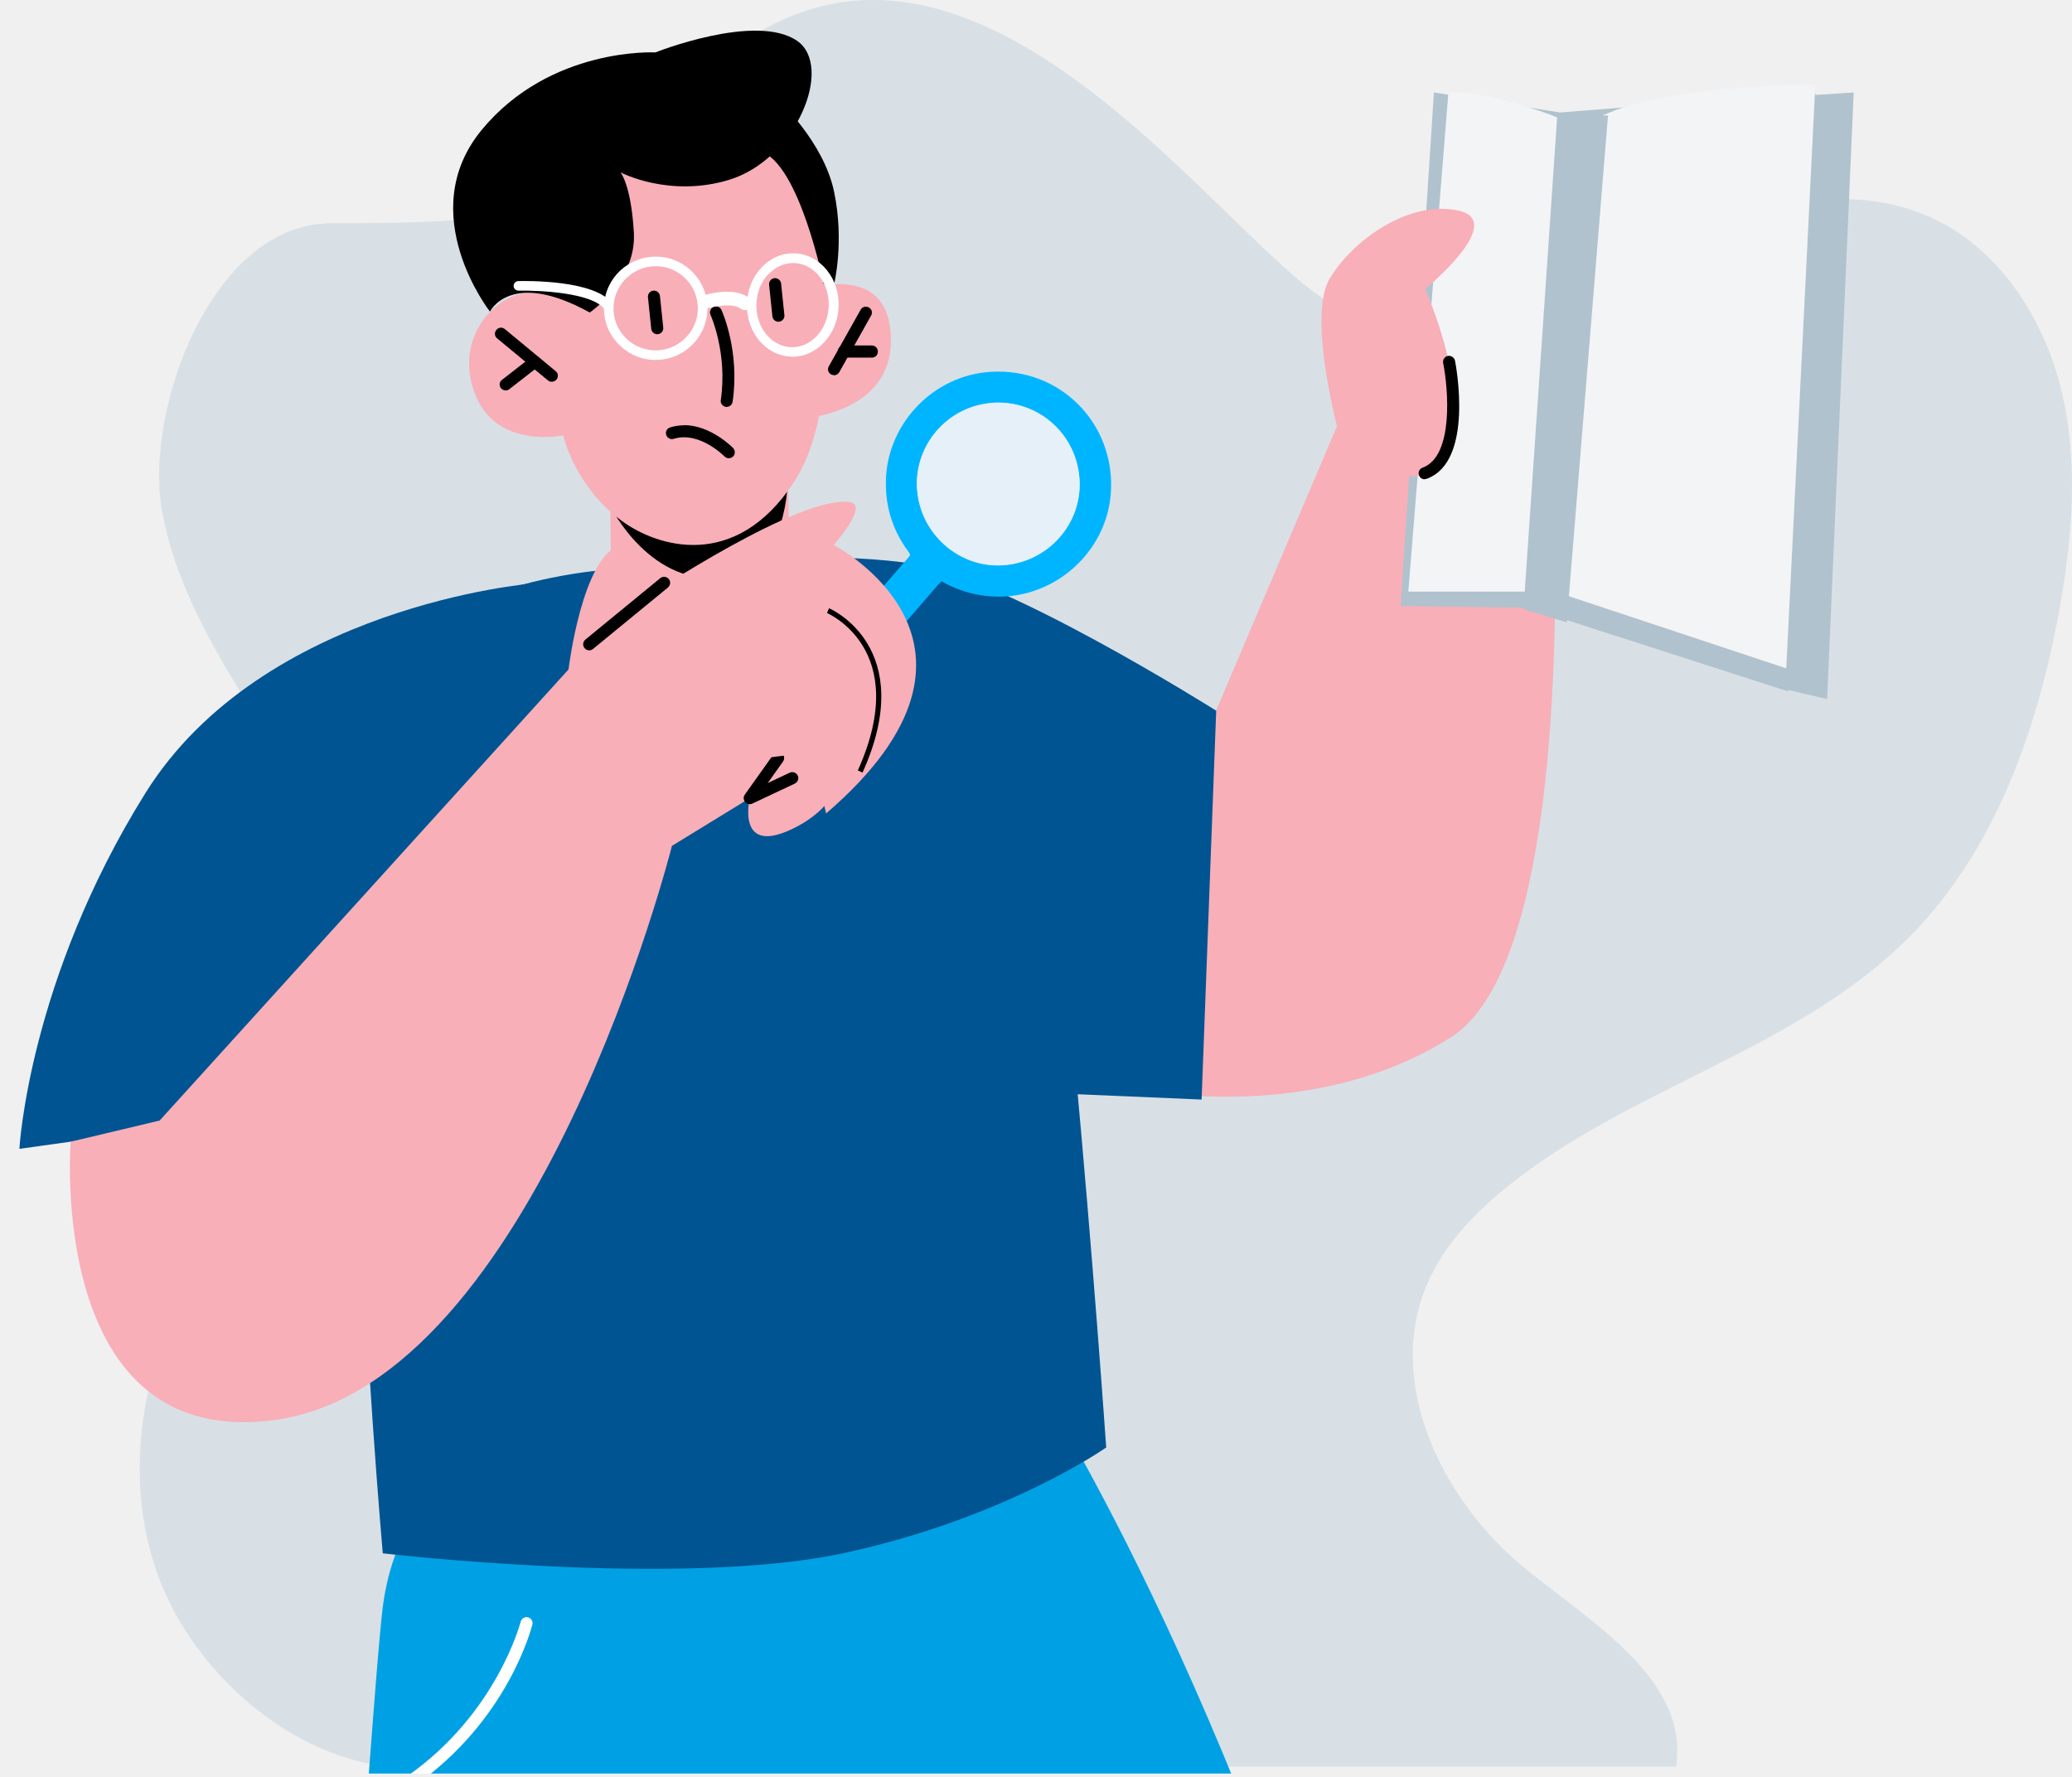
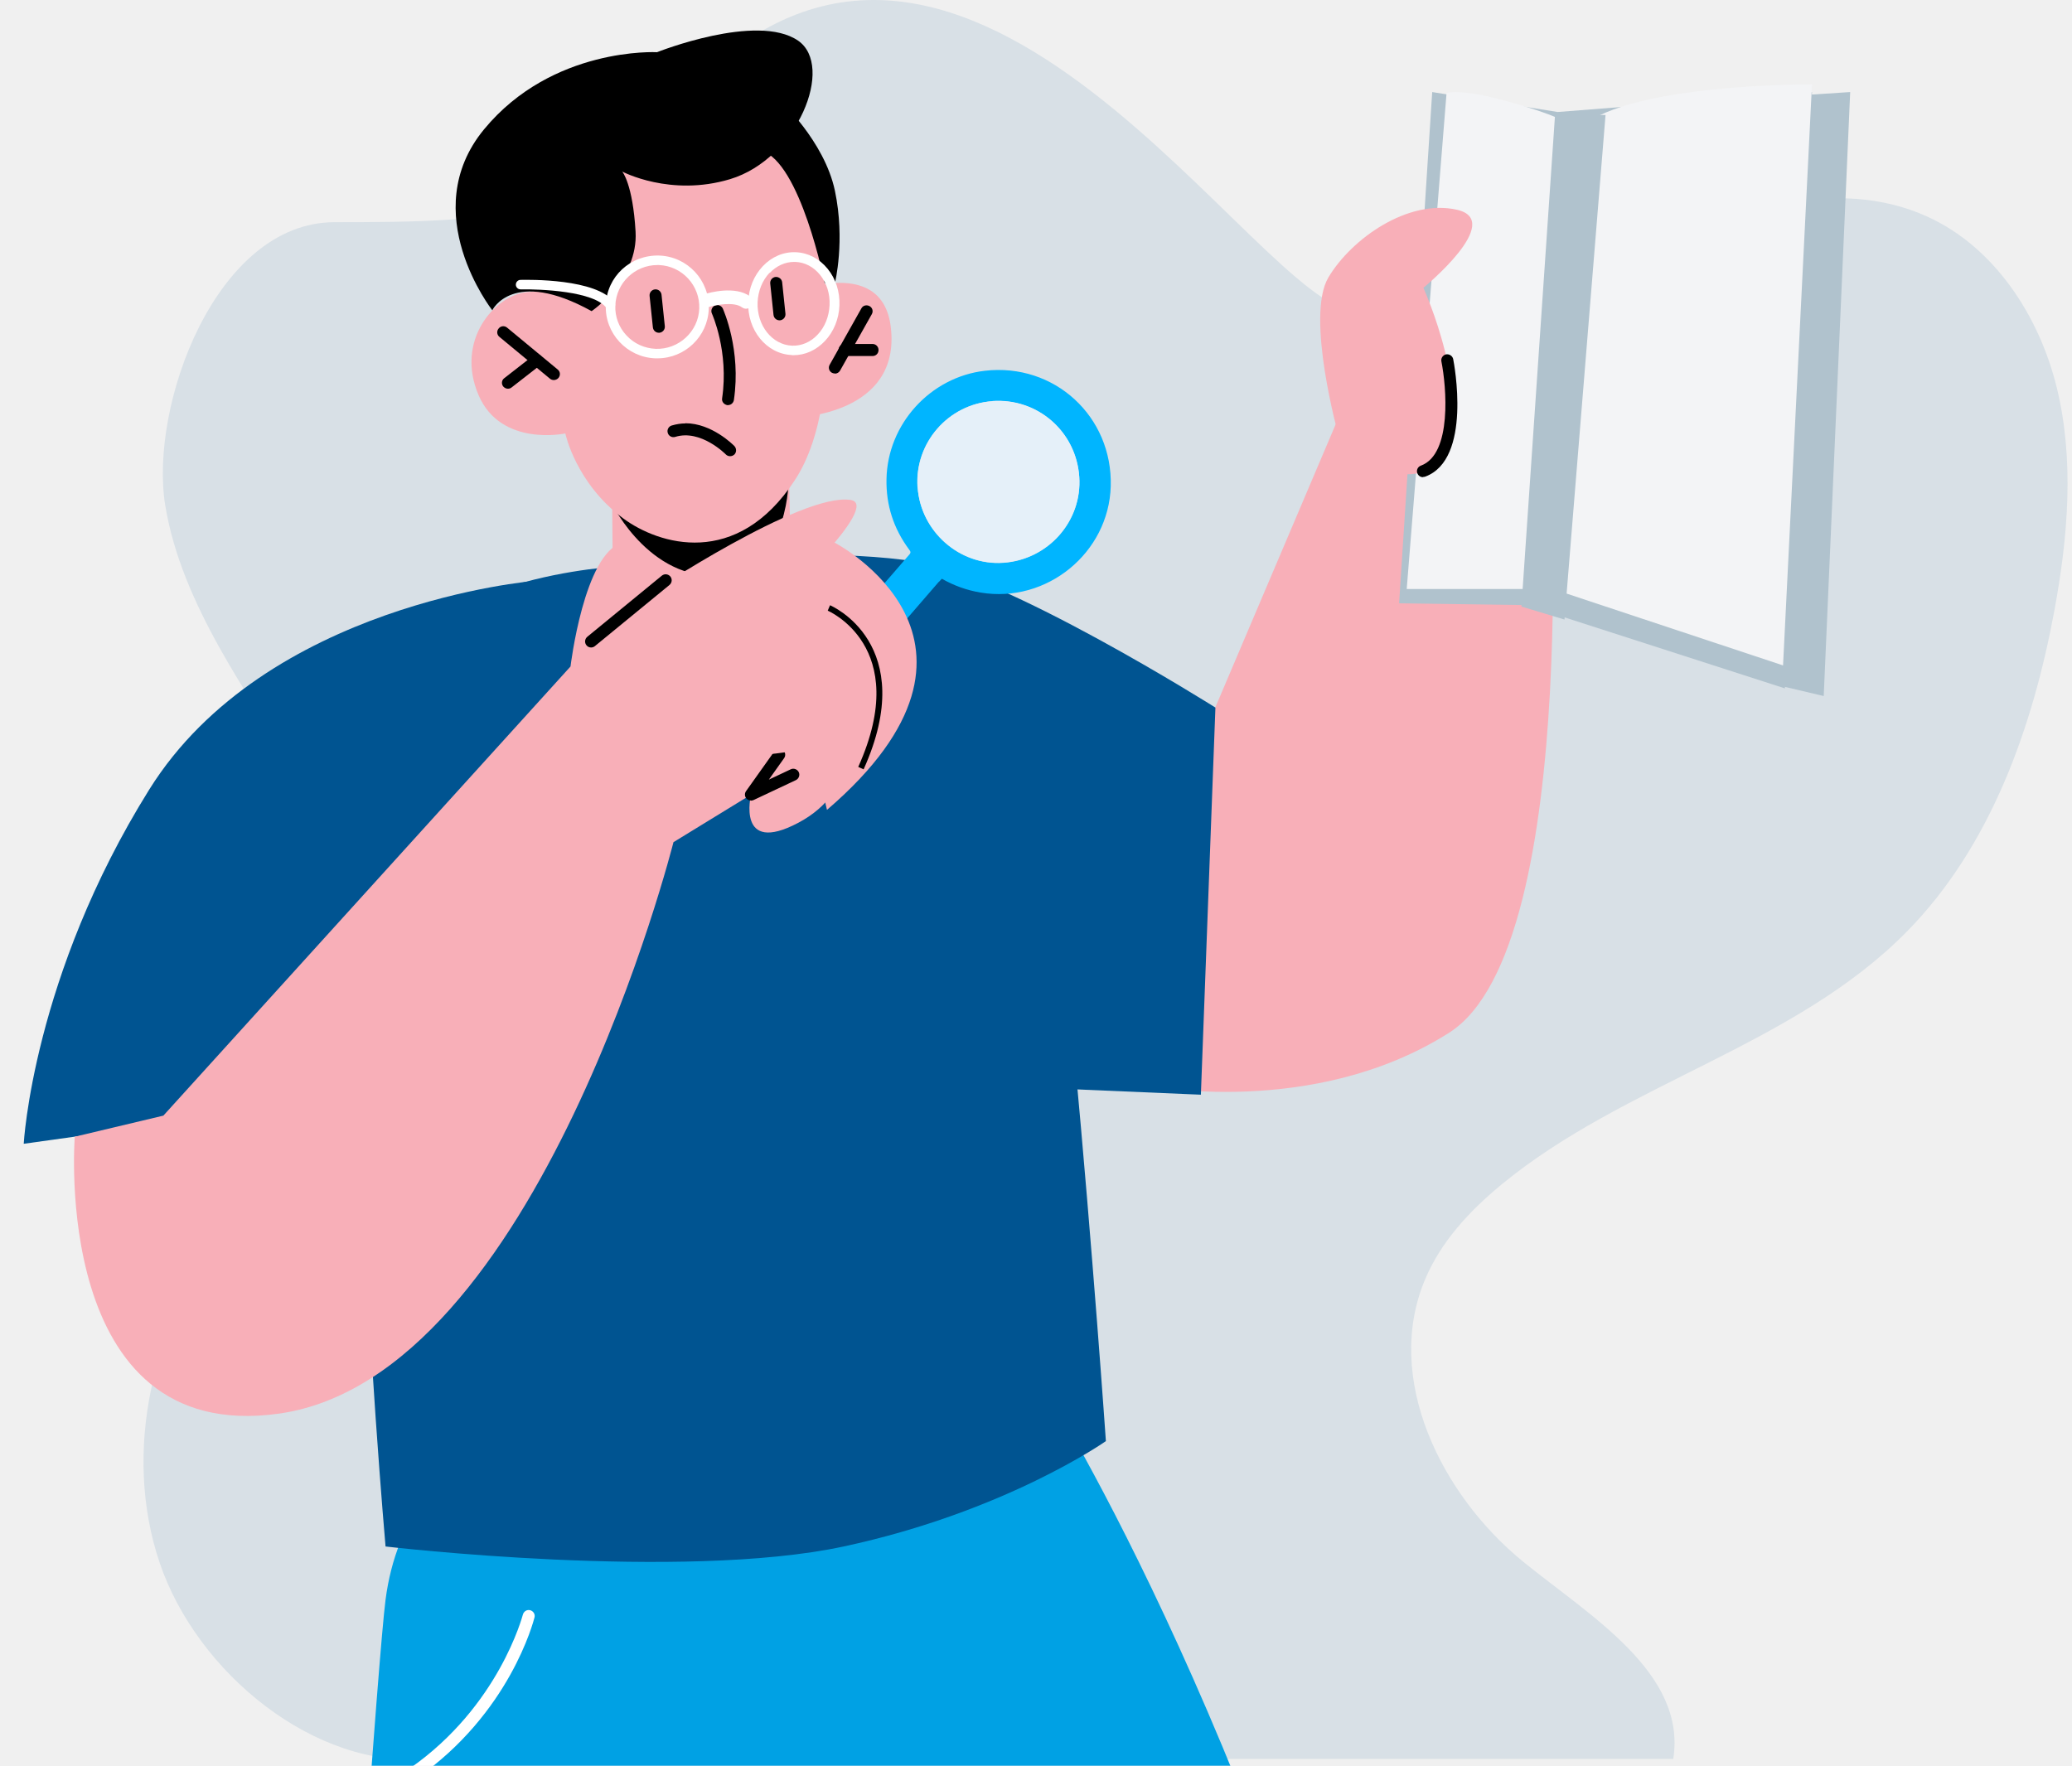
- <svg xmlns="http://www.w3.org/2000/svg" width="400" height="343" viewBox="0 0 400 343" fill="none">
-   <path d="M82.314 341.049H323.556C326.166 324.377 307.456 313.375 294.517 302.86C278.528 289.868 267.353 267.225 275.44 248.074C278.528 240.714 284.115 234.743 290.217 229.712C314.22 209.922 347.044 202.825 368.879 180.595C385.052 164.148 393.249 141.13 397.476 118.224C400.086 104.03 401.336 89.234 397.917 75.191C394.499 61.184 385.787 47.929 372.885 42.033C355.058 33.885 334.363 41.057 316.388 48.905C298.414 56.753 278.785 65.427 260.002 59.945C239.197 53.862 181.744 -42.681 128.225 22.507C112.015 42.259 96.135 43.085 64.009 43.085C40.962 43.085 28.023 78.796 31.184 98.021C34.345 117.247 47.394 134.859 57.687 151.268C65.222 163.247 73.823 176.014 73.015 190.246C71.912 209.96 53.901 223.366 42.138 239.062C28.685 257.011 22.877 281.607 30.081 302.973C37.286 324.339 60.296 343.227 82.314 341.049Z" fill="#D8E0E6" />
-   <mask id="mask0_5519_52531" style="mask-type:alpha" maskUnits="userSpaceOnUse" x="0" y="0" width="390" height="343">
-     <path d="M0 0.008H389.653V342.374H0V0.008Z" fill="#D9D9D9" />
+ <svg xmlns="http://www.w3.org/2000/svg" width="352" height="300" viewBox="0 0 352 300" fill="none">
+   <path d="M72.878 298.839H284.262C286.549 284.23 270.155 274.59 258.818 265.377C244.807 253.992 235.016 234.152 242.102 217.371C244.807 210.922 249.703 205.69 255.049 201.281C276.082 183.941 304.844 177.723 323.976 158.244C338.147 143.832 345.33 123.663 349.034 103.592C351.321 91.154 352.416 78.19 349.42 65.885C346.425 53.612 338.791 41.997 327.486 36.831C311.865 29.691 293.732 35.976 277.982 42.852C262.232 49.729 245.033 57.33 228.574 52.526C210.344 47.196 160.002 -37.399 113.107 19.721C98.903 37.029 84.989 37.752 56.838 37.752C36.644 37.752 25.306 69.043 28.076 85.89C30.846 102.736 42.28 118.168 51.298 132.547C57.901 143.043 65.438 154.23 64.729 166.7C63.763 183.974 47.981 195.721 37.674 209.474C25.886 225.202 20.797 246.754 27.11 265.475C33.423 284.197 53.585 300.748 72.878 298.839Z" fill="#D8E0E6" />
+   <mask id="mask0_5519_52531" style="mask-type:alpha" maskUnits="userSpaceOnUse" x="0" y="0" width="343" height="300">
+     <path d="M0.752 0.008H342.179V300.001H0.752V0.008Z" fill="#D9D9D9" />
  </mask>
  <g mask="url(#mask0_5519_52531)">
-     <path d="M302.653 36.746C304.029 39.225 311.778 59.992 302.418 80.927C293.059 101.862 269.877 87.291 269.877 87.291V48.637L302.653 36.746Z" fill="#F48462" />
-     <path d="M221.336 210.453C221.336 210.453 253.71 217.018 280.112 200.237C306.514 183.456 299.369 80.926 299.369 80.926H258.675L234.755 137.198L221.303 210.487L221.336 210.453Z" fill="#F8AFB8" />
-     <path d="M202.08 269.837C202.08 269.837 246.665 340.379 273.101 453.292C297.222 556.291 302.422 641.47 302.422 641.47H198.121C198.121 641.47 186.514 557.497 183.427 524.269C180.341 491.042 170.042 446.56 170.042 446.56C170.042 446.56 155.717 638.221 152.328 641.47C148.94 644.72 49.068 642.174 50.141 637.786C51.215 633.398 71.176 331.167 73.893 310.199C82.213 245.787 202.08 269.837 202.08 269.837Z" fill="#00A1E4" />
-     <path d="M123.912 109.571C123.912 109.571 93.149 109.471 76.543 125.616C59.936 141.761 73.892 299.86 73.892 299.86C73.892 299.86 131.293 306.592 162.694 299.86C194.095 293.127 213.552 279.428 213.552 279.428C213.552 279.428 203.421 132.784 194.766 117.242C186.144 101.7 123.912 109.571 123.912 109.571Z" fill="#005491" />
-     <path d="M117.84 98.281L118.008 118.144C118.008 118.144 125.589 124.408 135.218 124.408C148.201 124.408 152.595 114.393 152.595 114.393L152.092 91.113L117.84 98.281Z" fill="#F8AFB8" />
-     <path d="M117.84 97.747C117.84 97.747 125.69 113.825 140.351 111.38C152.193 109.403 152.059 92.723 152.059 92.723L117.807 97.747H117.84Z" fill="black" />
-     <path d="M157.056 40.5C157.056 40.5 164.537 75.939 153.232 93.122C141.96 110.339 126.83 105.582 119.986 100.524C110.76 93.691 108.747 84.044 108.747 84.044C108.747 84.044 96.301 86.724 91.94 76.642C87.377 66.024 95.026 57.282 101.266 56.645C107.506 56.042 108.244 57.148 108.244 57.148L106.231 45.759C106.231 45.759 143.536 2.952 157.056 40.5Z" fill="#F8AFB8" />
-     <path d="M151.326 57.243C151.326 57.243 170.147 48.835 171.857 63.473C173.837 80.422 153.54 80.924 153.54 80.924L151.326 57.243Z" fill="#F8AFB8" />
-     <path d="M161.017 72.414C160.816 72.414 160.648 72.381 160.447 72.28C159.876 71.979 159.675 71.275 160.01 70.706L166.15 59.786C166.452 59.217 167.156 59.049 167.726 59.351C168.297 59.652 168.498 60.356 168.163 60.925L162.023 71.845C161.822 72.213 161.419 72.448 161.017 72.448V72.414Z" fill="black" />
-     <path d="M106.502 73.692C106.234 73.692 105.966 73.591 105.764 73.424L95.968 65.318C95.465 64.916 95.398 64.179 95.834 63.677C96.237 63.174 96.975 63.107 97.478 63.543L107.274 71.649C107.777 72.05 107.844 72.787 107.408 73.29C107.173 73.558 106.838 73.692 106.502 73.692Z" fill="black" />
-     <path d="M97.613 75.371C97.278 75.371 96.942 75.203 96.707 74.935C96.305 74.433 96.406 73.696 96.909 73.327L102.545 68.939C103.048 68.537 103.786 68.638 104.155 69.14C104.558 69.643 104.457 70.38 103.954 70.748L98.318 75.136C98.116 75.304 97.848 75.371 97.613 75.371Z" fill="black" />
-     <path d="M168.3 69.036H162.899C162.261 69.036 161.725 68.534 161.725 67.864C161.725 67.194 162.228 66.691 162.899 66.691H168.3C168.937 66.691 169.474 67.194 169.474 67.864C169.474 68.534 168.971 69.036 168.3 69.036Z" fill="black" />
-     <path d="M126.865 64.515C126.294 64.515 125.791 64.08 125.724 63.477L125.086 57.381C125.019 56.744 125.489 56.175 126.126 56.108C126.764 56.041 127.334 56.51 127.401 57.146L128.039 63.242C128.106 63.879 127.636 64.448 126.999 64.515C126.965 64.515 126.932 64.515 126.865 64.515Z" fill="black" />
-     <path d="M150.253 62.105C149.683 62.105 149.18 61.669 149.113 61.066L148.475 54.97C148.408 54.334 148.878 53.764 149.515 53.697C150.153 53.664 150.723 54.099 150.79 54.736L151.427 60.832C151.494 61.468 151.025 62.038 150.387 62.105C150.354 62.105 150.32 62.105 150.253 62.105Z" fill="black" />
-     <path d="M140.287 78.58C139.482 78.479 139.046 77.876 139.146 77.24C140.488 68.163 137.201 60.861 137.167 60.794C136.899 60.224 137.167 59.521 137.737 59.253C138.308 58.985 139.012 59.253 139.281 59.822C139.415 60.157 142.87 67.828 141.428 77.575C141.327 78.144 140.857 78.546 140.287 78.546V78.58Z" fill="black" />
-     <path d="M113.846 60.328C113.846 60.328 122.904 54.198 122.368 44.92C121.831 35.642 119.784 33.264 119.784 33.264C119.784 33.264 129.111 38.221 140.685 34.737C153.802 30.785 161.015 12.798 153.869 7.874C145.885 2.414 126.528 10.118 126.528 10.118C126.528 10.118 106.231 9.013 92.98 25.091C79.728 41.202 94.59 60.16 94.59 60.16C94.59 60.16 98.515 51.853 113.846 60.328Z" fill="black" />
-     <path d="M132.032 82.066C137.165 82.066 141.325 86.287 141.526 86.488C141.962 86.957 141.962 87.694 141.526 88.129C141.056 88.565 140.318 88.565 139.882 88.129C139.849 88.096 135.018 83.172 130.053 84.713C129.449 84.913 128.778 84.545 128.61 83.942C128.409 83.339 128.778 82.669 129.382 82.502C130.287 82.234 131.193 82.1 132.032 82.1V82.066Z" fill="black" />
-     <path d="M150.244 19.324C150.244 19.324 158.966 27.296 161.013 36.976C163.059 46.69 161.013 54.897 161.013 54.897H159.033C159.033 54.897 154.337 31.349 146.721 29.205C139.106 27.062 150.21 19.324 150.21 19.324H150.244Z" fill="black" />
-     <path d="M102.677 112.648C102.677 112.648 50.644 116.936 28.066 153.111C5.489 189.286 3.744 221.777 3.744 221.777L84.863 210.456L102.711 112.648H102.677Z" fill="#005491" />
-     <path d="M189.565 210.451L231.97 212.26L234.788 137.196C234.788 137.196 193.155 110.935 176.28 108.892C159.406 106.882 189.565 210.451 189.565 210.451Z" fill="#005491" />
-     <path d="M276.818 17.848L270.4 116.984L295.1 117.328L345.202 133.474L350.45 17.848L301.15 21.712L276.818 17.848Z" fill="#B0C2CD" />
-     <path d="M350.27 18.341L357.857 17.848L352.726 134.957L344.516 133.021L350.27 18.341Z" fill="#B0C2CD" />
-     <path d="M305.697 24.595L301.531 114.648L344.839 129.021L350.45 16.36C350.45 16.36 315.676 16.131 305.697 24.595Z" fill="#F3F4F6" />
-     <path d="M303.007 23.855C303.007 23.855 300.99 22.292 291.425 19.66C281.825 16.991 279.599 18.059 279.599 18.059L271.877 114.203H296.677L303.007 23.855Z" fill="#F3F4F6" />
-     <path d="M258.671 84.475C258.671 84.475 252.196 61.329 256.692 53.793C261.187 46.256 272.124 38.552 281.584 40.662C291.045 42.773 275.11 55.803 275.11 55.803C275.11 55.803 285.073 77.742 278.599 88.126C272.124 98.509 258.671 84.508 258.671 84.508V84.475Z" fill="#F8AFB8" />
-     <path d="M13.641 220.403C13.641 220.403 8.877 280.326 53.228 274.096C103.583 267.028 129.717 163.293 129.717 163.293L144.746 154.081C144.746 154.081 141.861 165.905 153.905 159.541C165.949 153.177 163.533 141.219 163.533 141.219L149.443 117.169C149.443 117.169 170.209 97.909 164.07 96.938C154.576 95.43 125.02 115.126 125.02 115.126C125.02 115.126 126.631 103.268 119.787 105.211C112.373 107.321 109.756 129.228 109.756 129.228L30.818 216.316L13.641 220.403Z" fill="#F8AFB8" />
-     <path d="M144.75 155.221C144.415 155.221 144.079 155.087 143.844 154.819C143.509 154.417 143.475 153.848 143.777 153.412L149.279 145.675C149.648 145.139 150.353 145.038 150.889 145.407C151.426 145.775 151.527 146.512 151.158 147.014L148.206 151.168L152.466 149.158C153.037 148.89 153.741 149.158 154.009 149.728C154.278 150.297 154.009 151 153.439 151.268L145.186 155.154C145.186 155.154 144.851 155.254 144.683 155.254L144.75 155.221Z" fill="black" />
-     <path d="M113.747 125.543C113.412 125.543 113.076 125.409 112.842 125.107C112.439 124.605 112.506 123.902 113.009 123.466L127.468 111.609C127.972 111.207 128.676 111.274 129.112 111.776C129.515 112.279 129.448 112.982 128.945 113.418L114.485 125.275C114.284 125.442 114.016 125.543 113.747 125.543Z" fill="black" />
-     <path d="M144.074 121.927C143.705 121.927 143.336 121.759 143.101 121.424C142.732 120.888 142.866 120.185 143.403 119.817L148.77 116.199C149.307 115.831 150.012 115.998 150.381 116.501C150.75 117.036 150.616 117.74 150.079 118.108L144.711 121.726C144.51 121.86 144.275 121.927 144.074 121.927Z" fill="black" />
-     <path d="M275.012 92.522C274.543 92.522 274.106 92.221 273.939 91.752C273.704 91.149 274.039 90.479 274.643 90.278C280.715 88.034 279.575 74.937 278.602 70.08C278.468 69.444 278.904 68.841 279.508 68.707C280.145 68.606 280.749 69.008 280.883 69.611C281.051 70.415 284.607 89.072 275.448 92.422C275.314 92.455 275.18 92.489 275.046 92.489L275.012 92.522Z" fill="black" />
-     <path d="M79.222 345.01C78.853 345.01 78.484 344.843 78.282 344.508C77.913 343.972 78.048 343.268 78.584 342.9C95.929 330.808 100.458 313.223 100.525 313.055C100.692 312.452 101.296 312.05 101.934 312.218C102.538 312.385 102.94 312.988 102.772 313.625C102.571 314.362 98.009 332.215 79.926 344.809C79.725 344.943 79.49 345.01 79.255 345.01H79.222Z" fill="white" />
-     <path d="M300.633 22.289L294.117 117.61L302.468 120.127L310.424 22.289H300.633Z" fill="#B0C2CD" />
-     <path d="M152.632 68.835C147.768 68.634 143.977 64.012 144.212 58.519C144.312 55.873 145.319 53.427 147.03 51.619C148.774 49.776 151.055 48.805 153.437 48.906C155.819 49.006 158 50.145 159.61 52.121C161.187 54.064 161.992 56.576 161.891 59.222C161.791 61.868 160.784 64.314 159.073 66.122C157.396 67.897 155.249 68.869 153.001 68.869C152.9 68.869 152.8 68.869 152.699 68.869L152.632 68.835ZM148.338 52.892C146.929 54.399 146.124 56.408 146.023 58.619C145.855 63.108 148.841 66.859 152.699 67.027C154.544 67.094 156.322 66.323 157.664 64.883C159.073 63.409 159.878 61.366 159.979 59.155C160.08 56.944 159.409 54.868 158.134 53.293C156.893 51.753 155.182 50.848 153.337 50.781C153.269 50.781 153.169 50.781 153.102 50.781C151.357 50.781 149.68 51.552 148.371 52.925L148.338 52.892Z" fill="white" />
-     <path d="M126.196 69.478C120.694 69.277 116.366 64.621 116.601 59.127C116.802 53.634 121.365 49.38 126.967 49.548C132.469 49.749 136.763 54.405 136.562 59.898C136.361 65.257 131.932 69.478 126.598 69.478C126.464 69.478 126.33 69.478 126.196 69.478ZM118.446 59.194C118.345 61.372 119.117 63.448 120.593 65.023C122.069 66.63 124.082 67.535 126.263 67.635C130.725 67.803 134.549 64.286 134.717 59.831C134.885 55.343 131.362 51.557 126.9 51.39C126.799 51.39 126.699 51.39 126.598 51.39C122.237 51.39 118.614 54.84 118.446 59.228V59.194Z" fill="white" />
-     <path d="M143.773 59.861C144.176 59.861 144.578 59.693 144.847 59.325C145.283 58.755 145.149 57.918 144.578 57.483C141.66 55.305 136.493 56.813 135.923 56.98C135.218 57.181 134.849 57.918 135.051 58.621C135.252 59.325 136.024 59.693 136.695 59.492C137.835 59.157 141.425 58.42 143.002 59.593C143.236 59.76 143.505 59.861 143.773 59.861Z" fill="white" />
-     <path d="M117.505 60.057C117.706 60.057 117.874 59.99 118.042 59.889C118.444 59.588 118.545 59.019 118.243 58.617C114.821 53.994 101.57 54.229 100.06 54.262C99.557 54.262 99.154 54.698 99.154 55.2C99.154 55.702 99.59 56.104 100.06 56.104C103.885 56.037 114.318 56.439 116.733 59.722C116.901 59.956 117.203 60.09 117.471 60.09L117.505 60.057Z" fill="white" />
-     <path d="M181.184 112.784C172.696 122.598 164.209 132.413 155.721 142.227C154.144 144.036 151.762 144.304 150.051 142.83C148.34 141.356 148.273 138.944 149.816 137.136C152.5 134.054 155.151 130.939 157.834 127.857C163.705 121.058 169.576 114.292 175.447 107.525C175.85 107.057 175.615 106.856 175.38 106.521C172.394 102.468 170.918 97.946 171.019 92.921C171.186 82.27 179.506 73.092 190.108 71.886C203.56 70.345 214.866 80.729 214.497 94.261C214.128 107.19 202.084 117.038 189.269 114.894C186.619 114.459 184.102 113.555 181.754 112.215C181.553 112.449 181.352 112.617 181.184 112.818V112.784ZM177.057 94.529C177.661 103.071 185.176 109.703 193.63 109.133C202.353 108.564 208.995 101.061 208.391 92.452C207.787 83.677 200.306 77.178 191.55 77.781C182.962 78.384 176.42 85.887 177.024 94.496L177.057 94.529Z" fill="#00B5FF" />
-     <path d="M191.582 77.779C182.994 78.382 176.452 85.885 177.056 94.494C177.66 103.035 185.175 109.667 193.629 109.098C202.351 108.528 208.994 101.025 208.39 92.417C207.786 83.641 200.305 77.143 191.549 77.746L191.582 77.779Z" fill="#E5F0F9" />
-     <path d="M160.956 105.215C160.956 105.215 197.691 124.24 159.479 157.033L156.695 145.175L144.718 146.716L134.688 137.371L135.191 116L160.956 105.215Z" fill="#F8AFB8" />
-     <path d="M159.848 117.879C159.848 117.879 176.834 125.032 166.059 148.937" stroke="black" stroke-miterlimit="10" />
+     <path d="M265.946 32.199C267.152 34.371 273.942 52.568 265.741 70.912C257.539 89.256 237.227 76.488 237.227 76.488V42.618L265.946 32.199Z" fill="#F48462" />
+     <path d="M194.693 184.407C194.693 184.407 223.06 190.159 246.195 175.455C269.33 160.751 263.068 70.91 263.068 70.91H227.411L206.452 120.218L194.664 184.436L194.693 184.407Z" fill="#F8AFB8" />
+     <path d="M177.819 236.441C177.819 236.441 216.886 298.252 240.05 397.191C261.186 487.442 265.742 562.08 265.742 562.08H174.35C174.35 562.08 164.179 488.499 161.475 459.384C158.771 430.269 149.746 391.292 149.746 391.292C149.746 391.292 137.194 559.233 134.225 562.08C131.256 564.927 43.745 562.696 44.685 558.851C45.626 555.006 63.117 290.181 65.498 271.808C72.788 215.368 177.819 236.441 177.819 236.441V236.441Z" fill="#00A1E4" />
+     <path d="M109.328 96.012C109.328 96.012 82.372 95.924 67.821 110.071C53.27 124.218 65.499 262.75 65.499 262.75C65.499 262.75 115.795 268.649 143.309 262.75C170.824 256.85 187.873 244.846 187.873 244.846C187.873 244.846 178.996 116.352 171.412 102.733C163.857 89.115 109.328 96.012 109.328 96.012V96.012Z" fill="#005491" />
+     <path d="M104.006 86.121L104.153 103.525C104.153 103.525 110.796 109.014 119.233 109.014C130.609 109.014 134.46 100.238 134.46 100.238L134.019 79.84L104.006 86.121Z" fill="#F8AFB8" />
+     <path d="M104.006 85.653C104.006 85.653 110.885 99.74 123.731 97.598C134.107 95.866 133.99 81.25 133.99 81.25L103.977 85.653H104.006Z" fill="black" />
+     <path d="M138.369 35.489C138.369 35.489 144.924 66.542 135.018 81.598C125.141 96.684 111.883 92.516 105.886 88.085C97.802 82.097 96.039 73.644 96.039 73.644C96.039 73.644 85.133 75.993 81.311 67.158C77.313 57.854 84.016 50.194 89.483 49.636C94.951 49.108 95.598 50.077 95.598 50.077L93.834 40.097C93.834 40.097 126.522 2.588 138.369 35.489V35.489Z" fill="#F8AFB8" />
+     <path d="M133.348 50.16C133.348 50.16 149.839 42.793 151.338 55.619C153.072 70.47 135.288 70.911 135.288 70.911L133.348 50.16Z" fill="#F8AFB8" />
+     <path d="M141.839 63.455C141.663 63.455 141.516 63.425 141.339 63.337C140.84 63.073 140.663 62.457 140.957 61.958L146.337 52.39C146.601 51.891 147.218 51.744 147.718 52.008C148.218 52.272 148.394 52.889 148.1 53.388L142.721 62.956C142.544 63.279 142.192 63.484 141.839 63.484V63.455Z" fill="black" />
+     <path d="M94.072 64.572C93.837 64.572 93.602 64.484 93.425 64.337L84.842 57.234C84.401 56.882 84.342 56.236 84.724 55.796C85.077 55.356 85.724 55.297 86.165 55.679L94.748 62.782C95.189 63.134 95.248 63.779 94.866 64.22C94.66 64.454 94.366 64.572 94.072 64.572Z" fill="black" />
+     <path d="M86.283 66.044C85.989 66.044 85.695 65.897 85.489 65.662C85.136 65.222 85.225 64.576 85.665 64.254L90.604 60.409C91.045 60.056 91.692 60.145 92.015 60.585C92.368 61.025 92.28 61.671 91.839 61.994L86.9 65.838C86.724 65.985 86.489 66.044 86.283 66.044Z" fill="black" />
+     <path d="M148.221 60.492H143.488C142.929 60.492 142.459 60.052 142.459 59.465C142.459 58.878 142.9 58.438 143.488 58.438H148.221C148.779 58.438 149.249 58.878 149.249 59.465C149.249 60.052 148.808 60.492 148.221 60.492Z" fill="black" />
+     <path d="M111.913 56.533C111.413 56.533 110.973 56.151 110.914 55.623L110.355 50.281C110.296 49.723 110.708 49.224 111.266 49.166C111.825 49.107 112.325 49.518 112.384 50.076L112.942 55.417C113.001 55.975 112.589 56.474 112.031 56.533C112.001 56.533 111.972 56.533 111.913 56.533Z" fill="black" />
+     <path d="M132.407 54.419C131.908 54.419 131.467 54.038 131.408 53.509L130.849 48.168C130.791 47.61 131.202 47.111 131.761 47.052C132.319 47.023 132.819 47.405 132.878 47.962L133.436 53.304C133.495 53.862 133.083 54.361 132.525 54.419C132.496 54.419 132.466 54.419 132.407 54.419Z" fill="black" />
+     <path d="M123.675 68.855C122.97 68.767 122.587 68.238 122.676 67.681C123.851 59.727 120.971 53.328 120.941 53.27C120.706 52.771 120.941 52.154 121.441 51.92C121.941 51.685 122.558 51.92 122.793 52.419C122.911 52.712 125.939 59.433 124.675 67.974C124.586 68.473 124.175 68.825 123.675 68.825V68.855Z" fill="black" />
+     <path d="M100.507 52.863C100.507 52.863 108.444 47.492 107.974 39.362C107.503 31.232 105.71 29.149 105.71 29.149C105.71 29.149 113.882 33.492 124.024 30.44C135.518 26.977 141.838 11.216 135.576 6.901C128.58 2.117 111.619 8.868 111.619 8.868C111.619 8.868 93.834 7.899 82.223 21.987C70.612 36.105 83.634 52.717 83.634 52.717C83.634 52.717 87.073 45.438 100.507 52.863V52.863Z" fill="black" />
+     <path d="M116.441 71.91C120.939 71.91 124.584 75.608 124.76 75.784C125.143 76.195 125.143 76.841 124.76 77.222C124.349 77.604 123.702 77.604 123.32 77.222C123.291 77.193 119.058 72.879 114.707 74.229C114.178 74.405 113.59 74.082 113.443 73.554C113.267 73.025 113.59 72.439 114.119 72.292C114.913 72.057 115.706 71.939 116.441 71.939V71.91Z" fill="black" />
+     <path d="M132.399 16.934C132.399 16.934 140.042 23.919 141.836 32.401C143.629 40.913 141.836 48.103 141.836 48.103H140.101C140.101 48.103 135.986 27.47 129.313 25.592C122.64 23.713 132.37 16.934 132.37 16.934H132.399Z" fill="black" />
+     <path d="M90.72 98.707C90.72 98.707 45.127 102.464 25.343 134.162C5.56 165.86 4.031 194.329 4.031 194.329L75.11 184.409L90.749 98.707H90.72Z" fill="#005491" />
+     <path d="M166.855 184.405L204.011 185.99L206.48 120.217C206.48 120.217 170 97.206 155.214 95.416C140.428 93.655 166.855 184.405 166.855 184.405V184.405Z" fill="#005491" />
+     <path d="M243.309 15.641L237.686 102.507L259.328 102.809L303.229 116.957L307.827 15.641L264.629 19.027L243.309 15.641Z" fill="#B0C2CD" />
+     <path d="M307.669 16.073L314.317 15.641L309.821 118.256L302.627 116.56L307.669 16.073Z" fill="#B0C2CD" />
+     <path d="M268.613 21.552L264.963 100.46L302.911 113.054L307.827 14.336C307.827 14.336 277.357 14.136 268.613 21.552V21.552Z" fill="#F3F4F6" />
+     <path d="M266.256 20.905C266.256 20.905 264.488 19.535 256.107 17.229C247.695 14.89 245.745 15.825 245.745 15.825L238.979 100.071H260.709L266.256 20.905V20.905Z" fill="#F3F4F6" />
+     <path d="M227.407 74.02C227.407 74.02 221.734 53.739 225.673 47.136C229.612 40.532 239.195 33.781 247.485 35.63C255.774 37.479 241.811 48.897 241.811 48.897C241.811 48.897 250.542 68.121 244.869 77.219C239.195 86.318 227.407 74.049 227.407 74.049V74.02Z" fill="#F8AFB8" />
+     <path d="M12.703 193.127C12.703 193.127 8.529 245.634 47.39 240.175C91.513 233.983 114.412 143.086 114.412 143.086L127.582 135.014C127.582 135.014 125.054 145.375 135.607 139.798C146.16 134.222 144.044 123.744 144.044 123.744L131.697 102.671C131.697 102.671 149.893 85.794 144.514 84.943C136.195 83.623 110.297 100.88 110.297 100.88C110.297 100.88 111.708 90.49 105.711 92.193C99.215 94.042 96.922 113.237 96.922 113.237L27.753 189.547L12.703 193.127V193.127Z" fill="#F8AFB8" />
+     <path d="M127.587 136.01C127.293 136.01 126.999 135.893 126.793 135.658C126.499 135.306 126.47 134.807 126.734 134.425L131.555 127.646C131.878 127.176 132.496 127.088 132.966 127.411C133.436 127.734 133.525 128.379 133.201 128.82L130.614 132.459L134.348 130.698C134.847 130.463 135.465 130.698 135.7 131.197C135.935 131.696 135.7 132.312 135.2 132.547L127.969 135.952C127.969 135.952 127.675 136.04 127.528 136.04L127.587 136.01Z" fill="black" />
+     <path d="M100.419 110.009C100.125 110.009 99.831 109.891 99.626 109.627C99.273 109.187 99.332 108.571 99.773 108.189L112.442 97.799C112.883 97.447 113.5 97.506 113.883 97.946C114.235 98.386 114.177 99.002 113.736 99.384L101.066 109.774C100.89 109.921 100.654 110.009 100.419 110.009V110.009Z" fill="black" />
+     <path d="M126.992 106.838C126.669 106.838 126.345 106.691 126.139 106.398C125.816 105.928 125.934 105.312 126.404 104.989L131.107 101.819C131.578 101.496 132.195 101.643 132.518 102.083C132.842 102.553 132.724 103.169 132.254 103.492L127.55 106.662C127.374 106.779 127.168 106.838 126.992 106.838V106.838Z" fill="black" />
+     <path d="M241.725 81.073C241.314 81.073 240.932 80.809 240.785 80.398C240.579 79.869 240.873 79.282 241.402 79.106C246.723 77.14 245.723 65.664 244.871 61.408C244.753 60.851 245.135 60.322 245.665 60.205C246.223 60.117 246.752 60.469 246.87 60.997C247.017 61.702 250.133 78.05 242.108 80.985C241.99 81.014 241.872 81.043 241.755 81.043L241.725 81.073Z" fill="black" />
+     <path d="M70.168 302.31C69.844 302.31 69.521 302.163 69.345 301.87C69.021 301.4 69.139 300.784 69.609 300.461C84.807 289.866 88.775 274.457 88.834 274.31C88.981 273.782 89.51 273.43 90.069 273.576C90.598 273.723 90.951 274.251 90.803 274.809C90.627 275.455 86.629 291.098 70.785 302.134C70.609 302.251 70.403 302.31 70.197 302.31H70.168Z" fill="white" />
+     <path d="M264.176 19.531L258.467 103.054L265.784 105.26L272.755 19.531H264.176Z" fill="#B0C2CD" />
+     <path d="M134.493 60.317C130.231 60.141 126.909 56.091 127.115 51.277C127.203 48.959 128.085 46.816 129.584 45.231C131.112 43.617 133.111 42.766 135.198 42.854C137.286 42.942 139.196 43.94 140.607 45.672C141.989 47.374 142.694 49.575 142.606 51.894C142.518 54.212 141.636 56.355 140.137 57.94C138.667 59.495 136.786 60.346 134.816 60.346C134.728 60.346 134.64 60.346 134.552 60.346L134.493 60.317ZM130.73 46.346C129.496 47.667 128.79 49.428 128.702 51.365C128.555 55.298 131.171 58.586 134.552 58.732C136.168 58.791 137.726 58.116 138.902 56.854C140.137 55.562 140.842 53.772 140.931 51.835C141.019 49.898 140.431 48.078 139.314 46.699C138.226 45.349 136.727 44.556 135.11 44.498C135.051 44.498 134.963 44.498 134.904 44.498C133.376 44.498 131.906 45.172 130.76 46.376L130.73 46.346Z" fill="white" />
+     <path d="M111.327 60.882C106.506 60.705 102.714 56.626 102.92 51.812C103.096 46.999 107.094 43.272 112.003 43.418C116.824 43.594 120.587 47.674 120.411 52.487C120.234 57.183 116.354 60.882 111.68 60.882C111.562 60.882 111.445 60.882 111.327 60.882V60.882ZM104.537 51.871C104.449 53.779 105.125 55.599 106.418 56.978C107.712 58.387 109.475 59.179 111.386 59.267C115.296 59.414 118.647 56.332 118.794 52.429C118.941 48.496 115.854 45.179 111.945 45.032C111.856 45.032 111.768 45.032 111.68 45.032C107.859 45.032 104.684 48.056 104.537 51.9V51.871Z" fill="white" />
+     <path d="M126.73 52.453C127.083 52.453 127.435 52.307 127.671 51.984C128.053 51.485 127.935 50.751 127.435 50.37C124.878 48.462 120.351 49.782 119.851 49.929C119.234 50.105 118.911 50.751 119.087 51.367C119.263 51.984 119.939 52.307 120.527 52.13C121.527 51.837 124.672 51.191 126.054 52.218C126.26 52.365 126.495 52.453 126.73 52.453V52.453Z" fill="white" />
+     <path d="M103.712 52.627C103.889 52.627 104.036 52.569 104.183 52.48C104.535 52.216 104.624 51.717 104.359 51.365C101.361 47.315 89.749 47.52 88.427 47.55C87.986 47.55 87.633 47.931 87.633 48.371C87.633 48.812 88.015 49.164 88.427 49.164C91.778 49.105 100.92 49.458 103.036 52.334C103.183 52.539 103.448 52.657 103.683 52.657L103.712 52.627Z" fill="white" />
+     <path d="M159.509 98.829C152.071 107.428 144.634 116.028 137.197 124.627C135.815 126.212 133.728 126.447 132.229 125.156C130.73 123.864 130.671 121.751 132.023 120.166C134.375 117.466 136.697 114.736 139.049 112.036C144.193 106.078 149.338 100.149 154.482 94.221C154.835 93.81 154.629 93.634 154.423 93.34C151.807 89.789 150.513 85.827 150.602 81.424C150.749 72.091 158.039 64.049 167.328 62.992C179.116 61.642 189.022 70.741 188.699 82.598C188.375 93.927 177.822 102.556 166.593 100.678C164.271 100.296 162.066 99.504 160.008 98.33C159.832 98.535 159.655 98.682 159.509 98.858V98.829ZM155.893 82.833C156.422 90.317 163.007 96.129 170.414 95.63C178.057 95.131 183.878 88.556 183.349 81.013C182.819 73.324 176.264 67.63 168.592 68.158C161.066 68.686 155.334 75.261 155.863 82.804L155.893 82.833Z" fill="#00B5FF" />
+     <path d="M168.62 68.157C161.094 68.685 155.362 75.26 155.891 82.803C156.42 90.287 163.005 96.098 170.413 95.599C178.056 95.1 183.876 88.526 183.347 80.983C182.818 73.293 176.263 67.599 168.59 68.128L168.62 68.157Z" fill="#E5F0F9" />
+     <path d="M141.785 92.195C141.785 92.195 173.973 108.866 140.491 137.6L138.051 127.21L127.557 128.56L118.768 120.371L119.209 101.646L141.785 92.195V92.195Z" fill="#F8AFB8" />
+     <path d="M140.814 103.293C140.814 103.293 155.698 109.561 146.257 130.507" stroke="black" stroke-miterlimit="10" />
  </g>
</svg>
